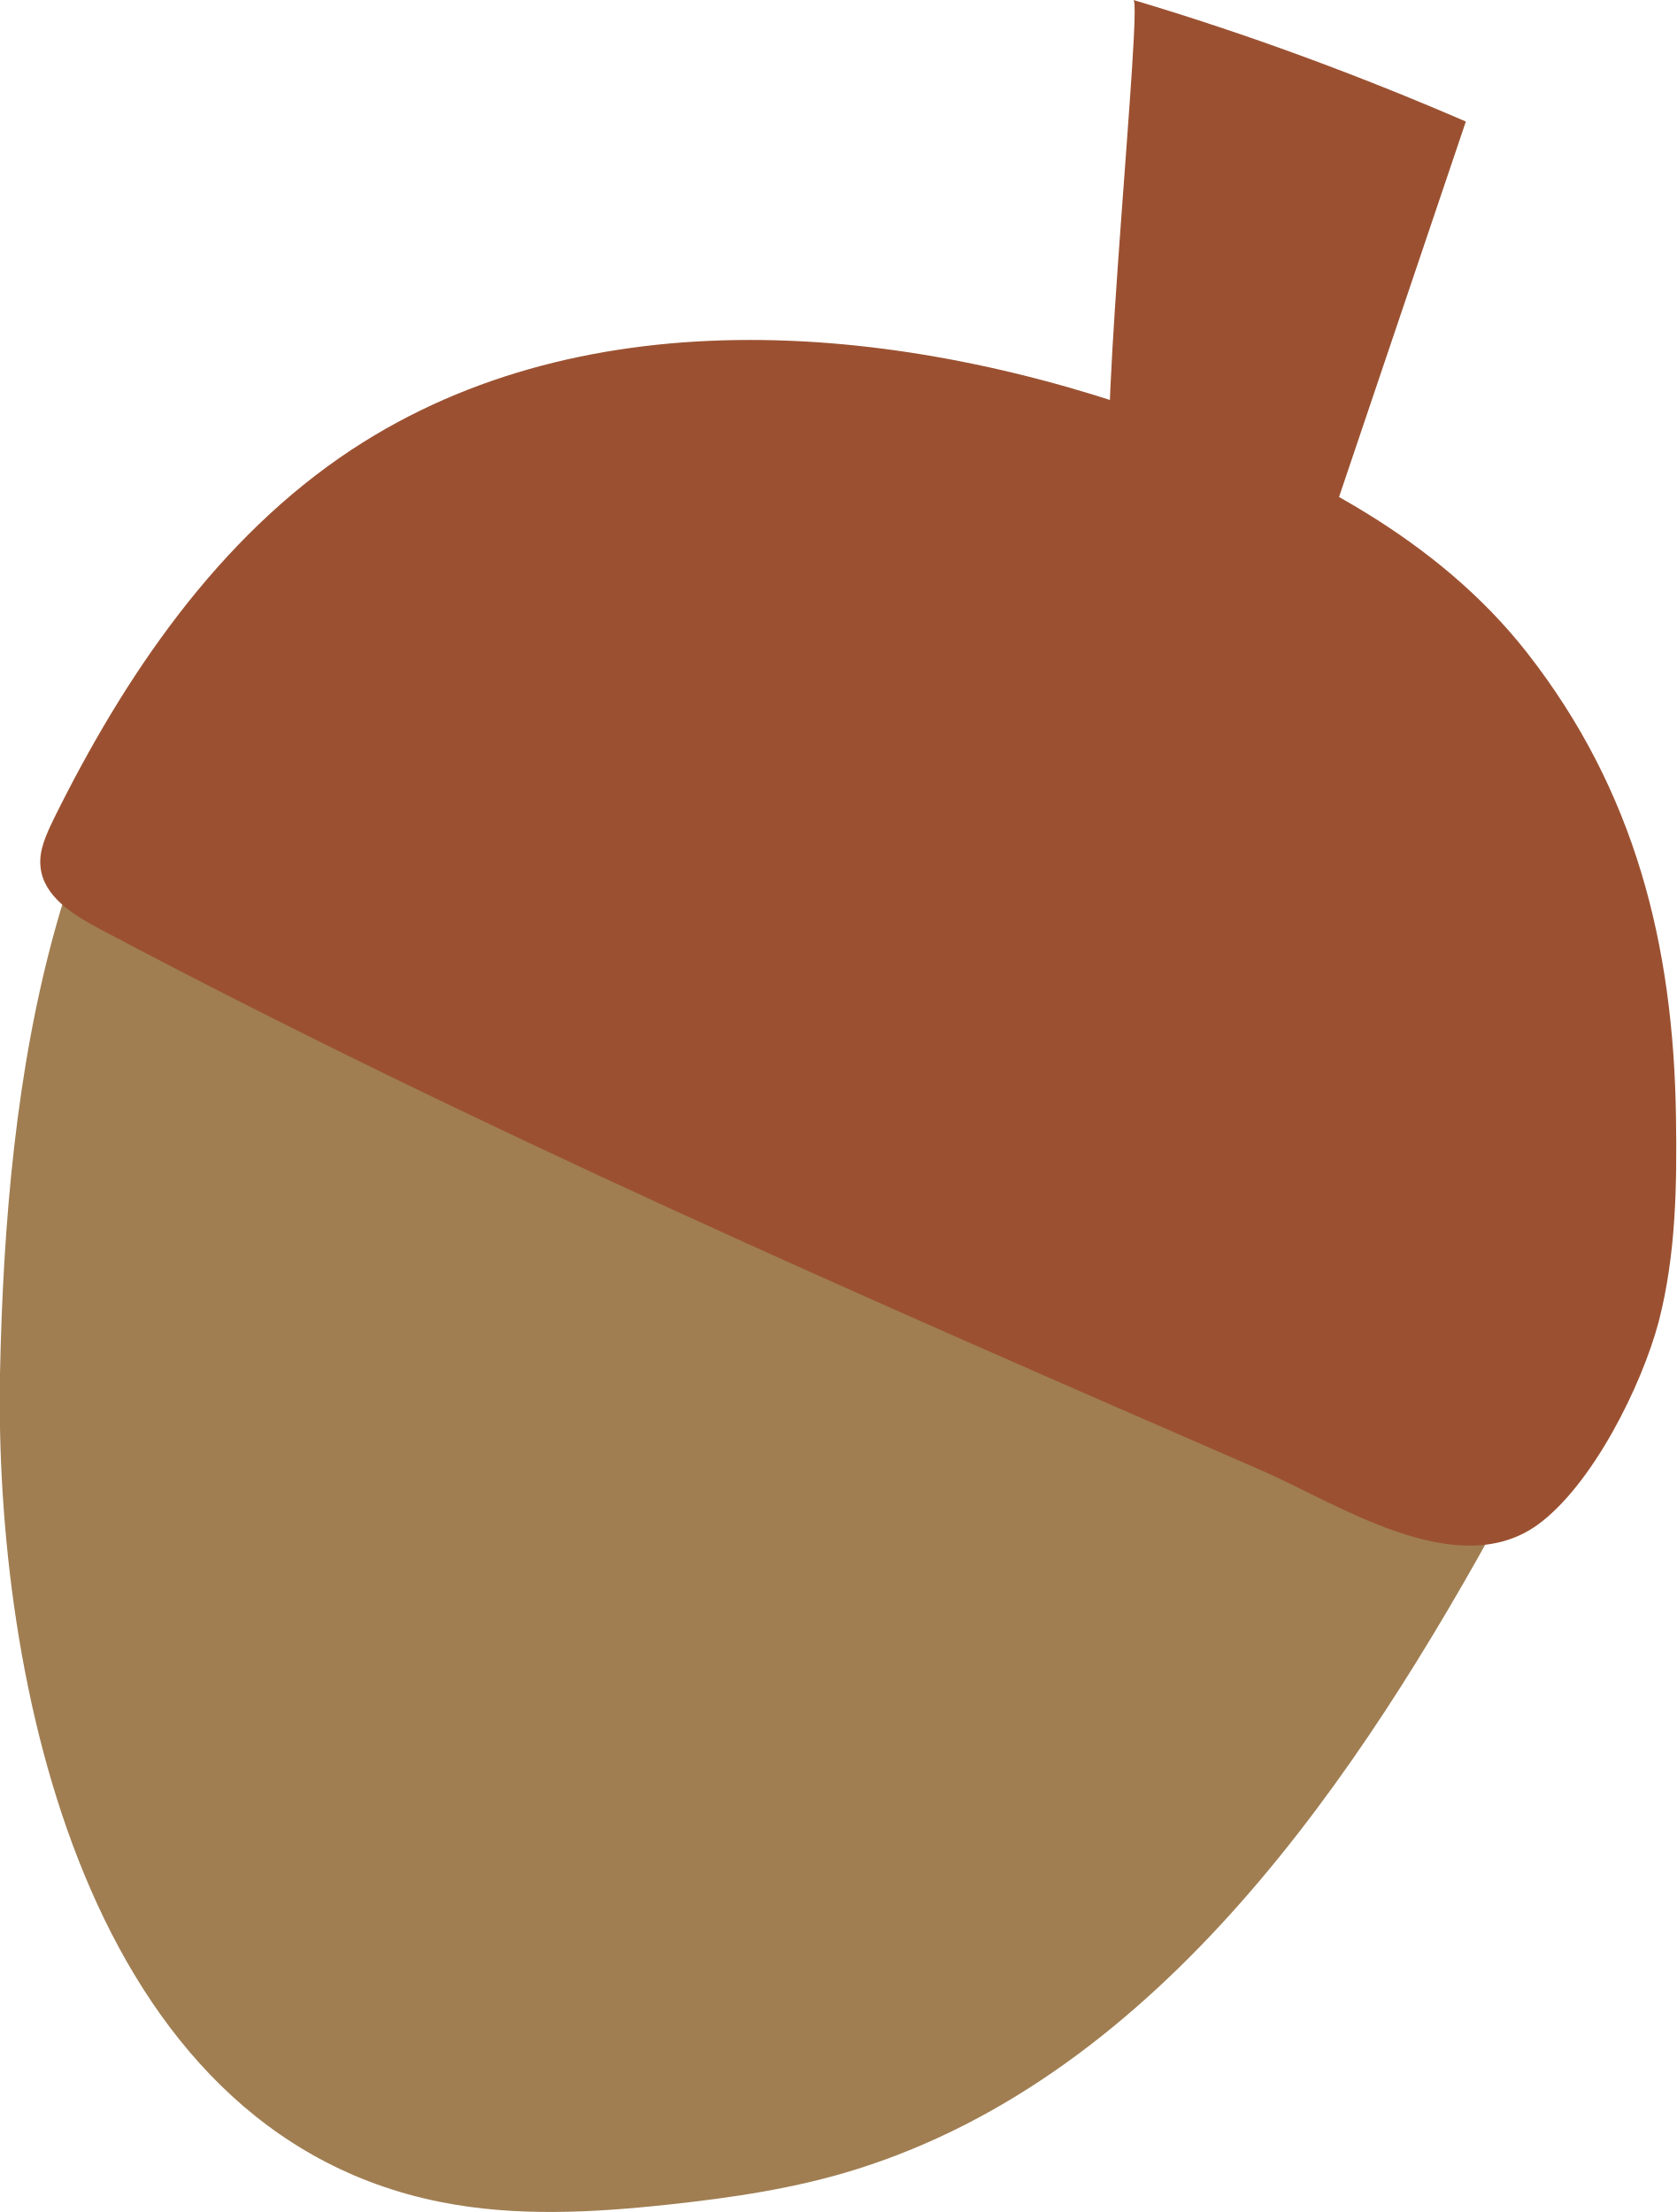
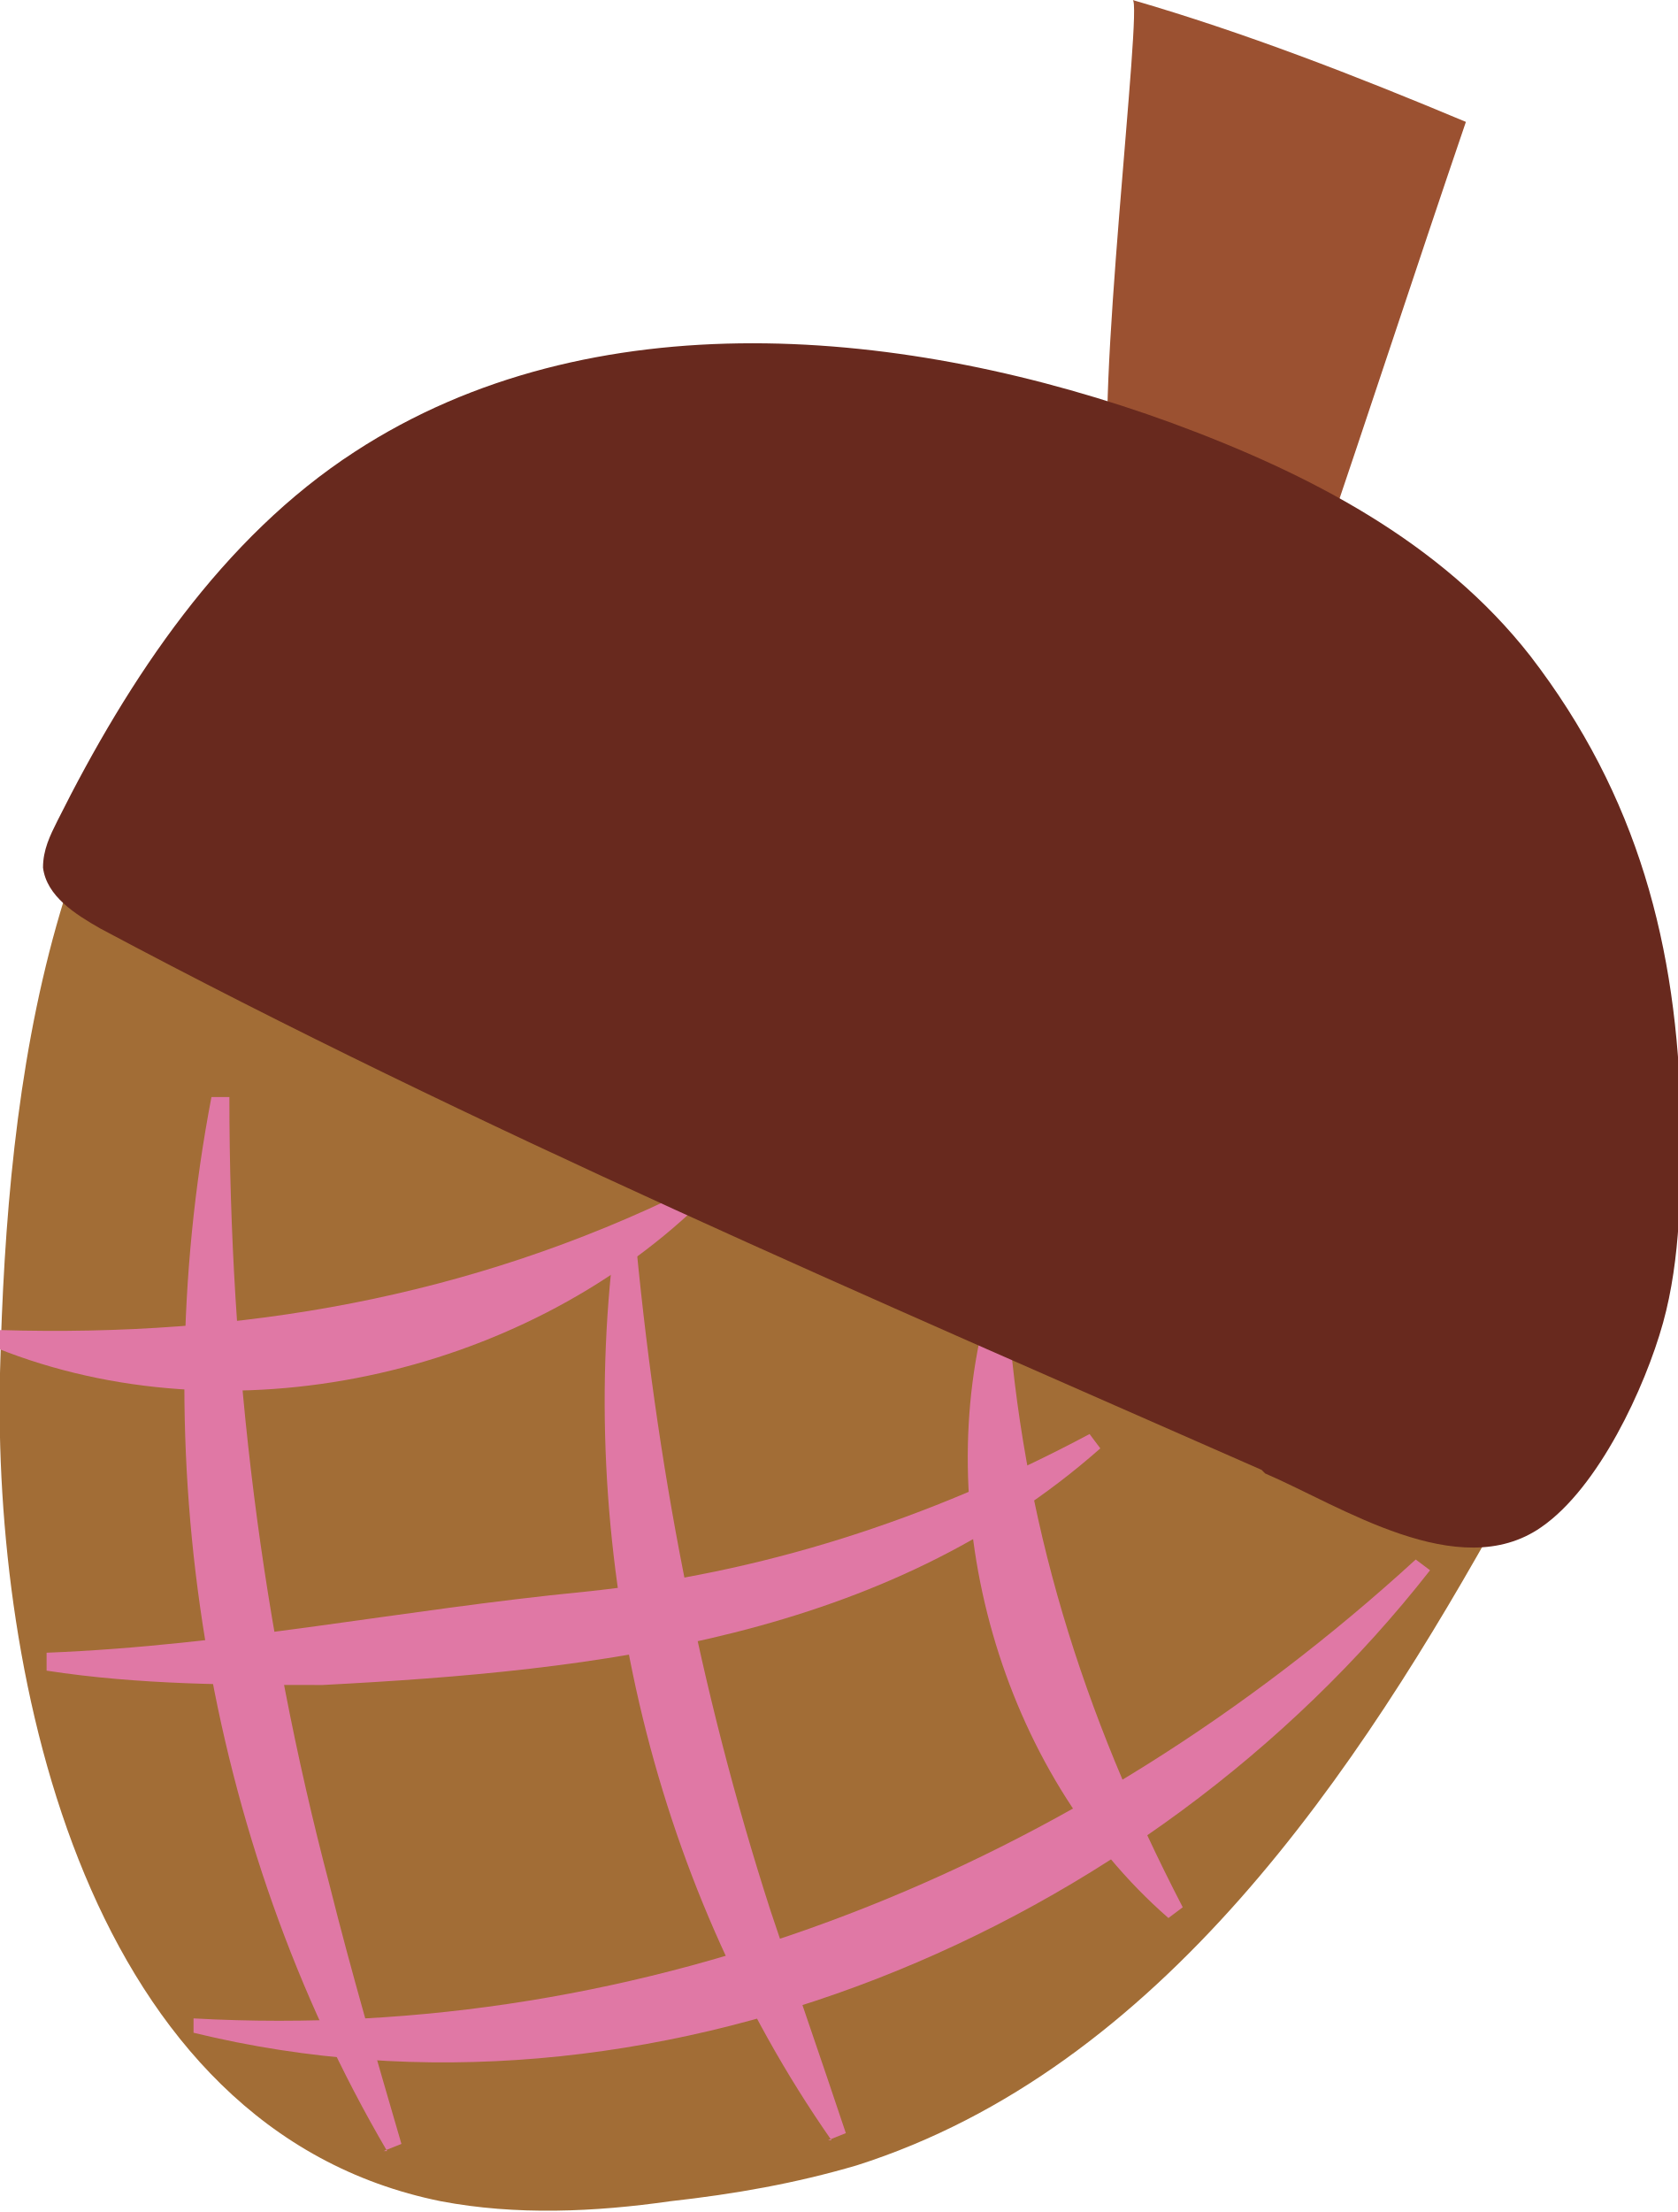
- <svg xmlns="http://www.w3.org/2000/svg" id="Layer_1" viewBox="0 0 46.75 61.7">
+ <svg xmlns="http://www.w3.org/2000/svg" id="Layer_1" version="1.1" viewBox="0 0 46.8 61.7">
  <defs>
-     <style>.cls-1{fill:#a07e52;}.cls-2{fill:#9b5131;}</style>
+     <style>
+       .st0 {
+         fill: #e078a5;
+       }
+ 
+       .st1 {
+         fill: #68291e;
+       }
+ 
+       .st2 {
+         fill: #a26d36;
+       }
+ 
+       .st3 {
+         fill: #9b5131;
+       }
+     </style>
  </defs>
-   <path class="cls-1" d="M41.56,19.09c-1.65-1.68-3.75-2.84-5.87-3.87-4.44-2.14-9.21-3.77-14.14-3.99s-10.04,1.09-13.8,4.28C1.42,20.87.17,30.04,0,38.32c-.16,8.5,2.37,21.12,12.28,23.1,2.1.42,4.26.3,6.39.07,1.76-.19,3.52-.45,5.21-.98,8.48-2.66,14.04-11,18.07-18.38s6.02-16.51-.4-23.04Z" />
-   <path class="cls-2" d="M35.17,41.01c-10.93-4.76-21.88-9.52-32.41-15.11-.73-.39-1.55-.9-1.63-1.72-.05-.46.16-.9.36-1.32,1.98-4.01,4.59-7.86,8.32-10.32,6.59-4.34,15.39-3.54,22.79-.82,3.78,1.39,7.51,3.32,9.99,6.49,3.01,3.85,4.08,8.14,4.15,12.94.03,1.91,0,3.85-.48,5.71-.47,1.78-1.85,4.57-3.39,5.68-2.27,1.62-5.6-.62-7.7-1.53Z" />
-   <path class="cls-2" d="M31.61,0c3.15.94,6.24,2.08,9.27,3.39-1.37,4.06-2.74,8.11-4.11,12.17-.96,2.84-5.28-.37-5.78-2.18-.36-1.29.87-13.31.62-13.38Z" />
+   <path class="st2" d="M41.6,19.1c-1.6-1.7-3.7-2.8-5.9-3.9-4.4-2.1-9.2-3.8-14.1-4s-10,1.1-13.8,4.3C1.4,20.9.2,30,0,38.3c-.2,8.5,2.4,21.1,12.3,23.1,2.1.4,4.3.3,6.4,0,1.8-.2,3.5-.5,5.2-1,8.5-2.7,14-11,18.1-18.4,3.9-7.2,6-16.5-.4-23h0Z" />
+   <path class="st3" d="M31.6,0c3.1.9,6.2,2.1,9.3,3.4-1.4,4.1-2.7,8.1-4.1,12.2-1,2.8-5.3-.4-5.8-2.2S31.9,0,31.6,0Z" />
+   <path class="st0" d="M32.6,53.5c-4.7-4.1-6.7-11.3-5-17.2h.5c.4,6.1,2.1,11.5,4.9,16.9l-.4.3h0Z" />
+   <path class="st0" d="M23.2,59.7c-5.1-7.3-7.2-16.7-6-25.5h.5c.6,6.6,1.8,12.9,3.8,19.1.7,2.1,1.4,4.1,2.1,6.2l-.5.2s.1,0,.1,0Z" />
+   <path class="st0" d="M10.8,60c-5.1-8.7-6.8-19.5-4.9-29.4h.5c0,7.5.9,14.8,2.8,22,.6,2.4,1.3,4.8,2,7.2l-.5.2h.1Z" />
+   <path class="st0" d="M0,37.1c6.7.2,13.1-.9,19.2-3.9l.3.4c-5,4.8-13.1,6.6-19.6,4v-.5h.1Z" />
+   <path class="st0" d="M1.3,46.1c5.1-.2,9.9-1.2,15-1.7,4.9-.5,9.6-2,14.1-4.4l.3.4c-6,5.3-14,6.2-21.7,6.6-2.5,0-5.1,0-7.7-.4v-.5h0Z" />
+   <path class="st0" d="M5.4,56.3c12.7.7,24.7-4.2,34.1-12.8l.4.3c-7.9,10.1-21.8,16-34.5,12.9v-.5h0Z" />
+   <path class="st1" d="M35.2,41c-10.9-4.8-21.9-9.5-32.4-15.1-.7-.4-1.5-.9-1.6-1.7,0-.5.2-.9.4-1.3,2-4,4.6-7.9,8.3-10.3,6.6-4.3,15.4-3.5,22.8-.8,3.8,1.4,7.5,3.3,10,6.5,3,3.9,4.1,8.1,4.2,12.9,0,1.9,0,3.9-.5,5.7s-1.8,4.6-3.4,5.7c-2.3,1.6-5.6-.6-7.7-1.5h0Z" />
</svg>
